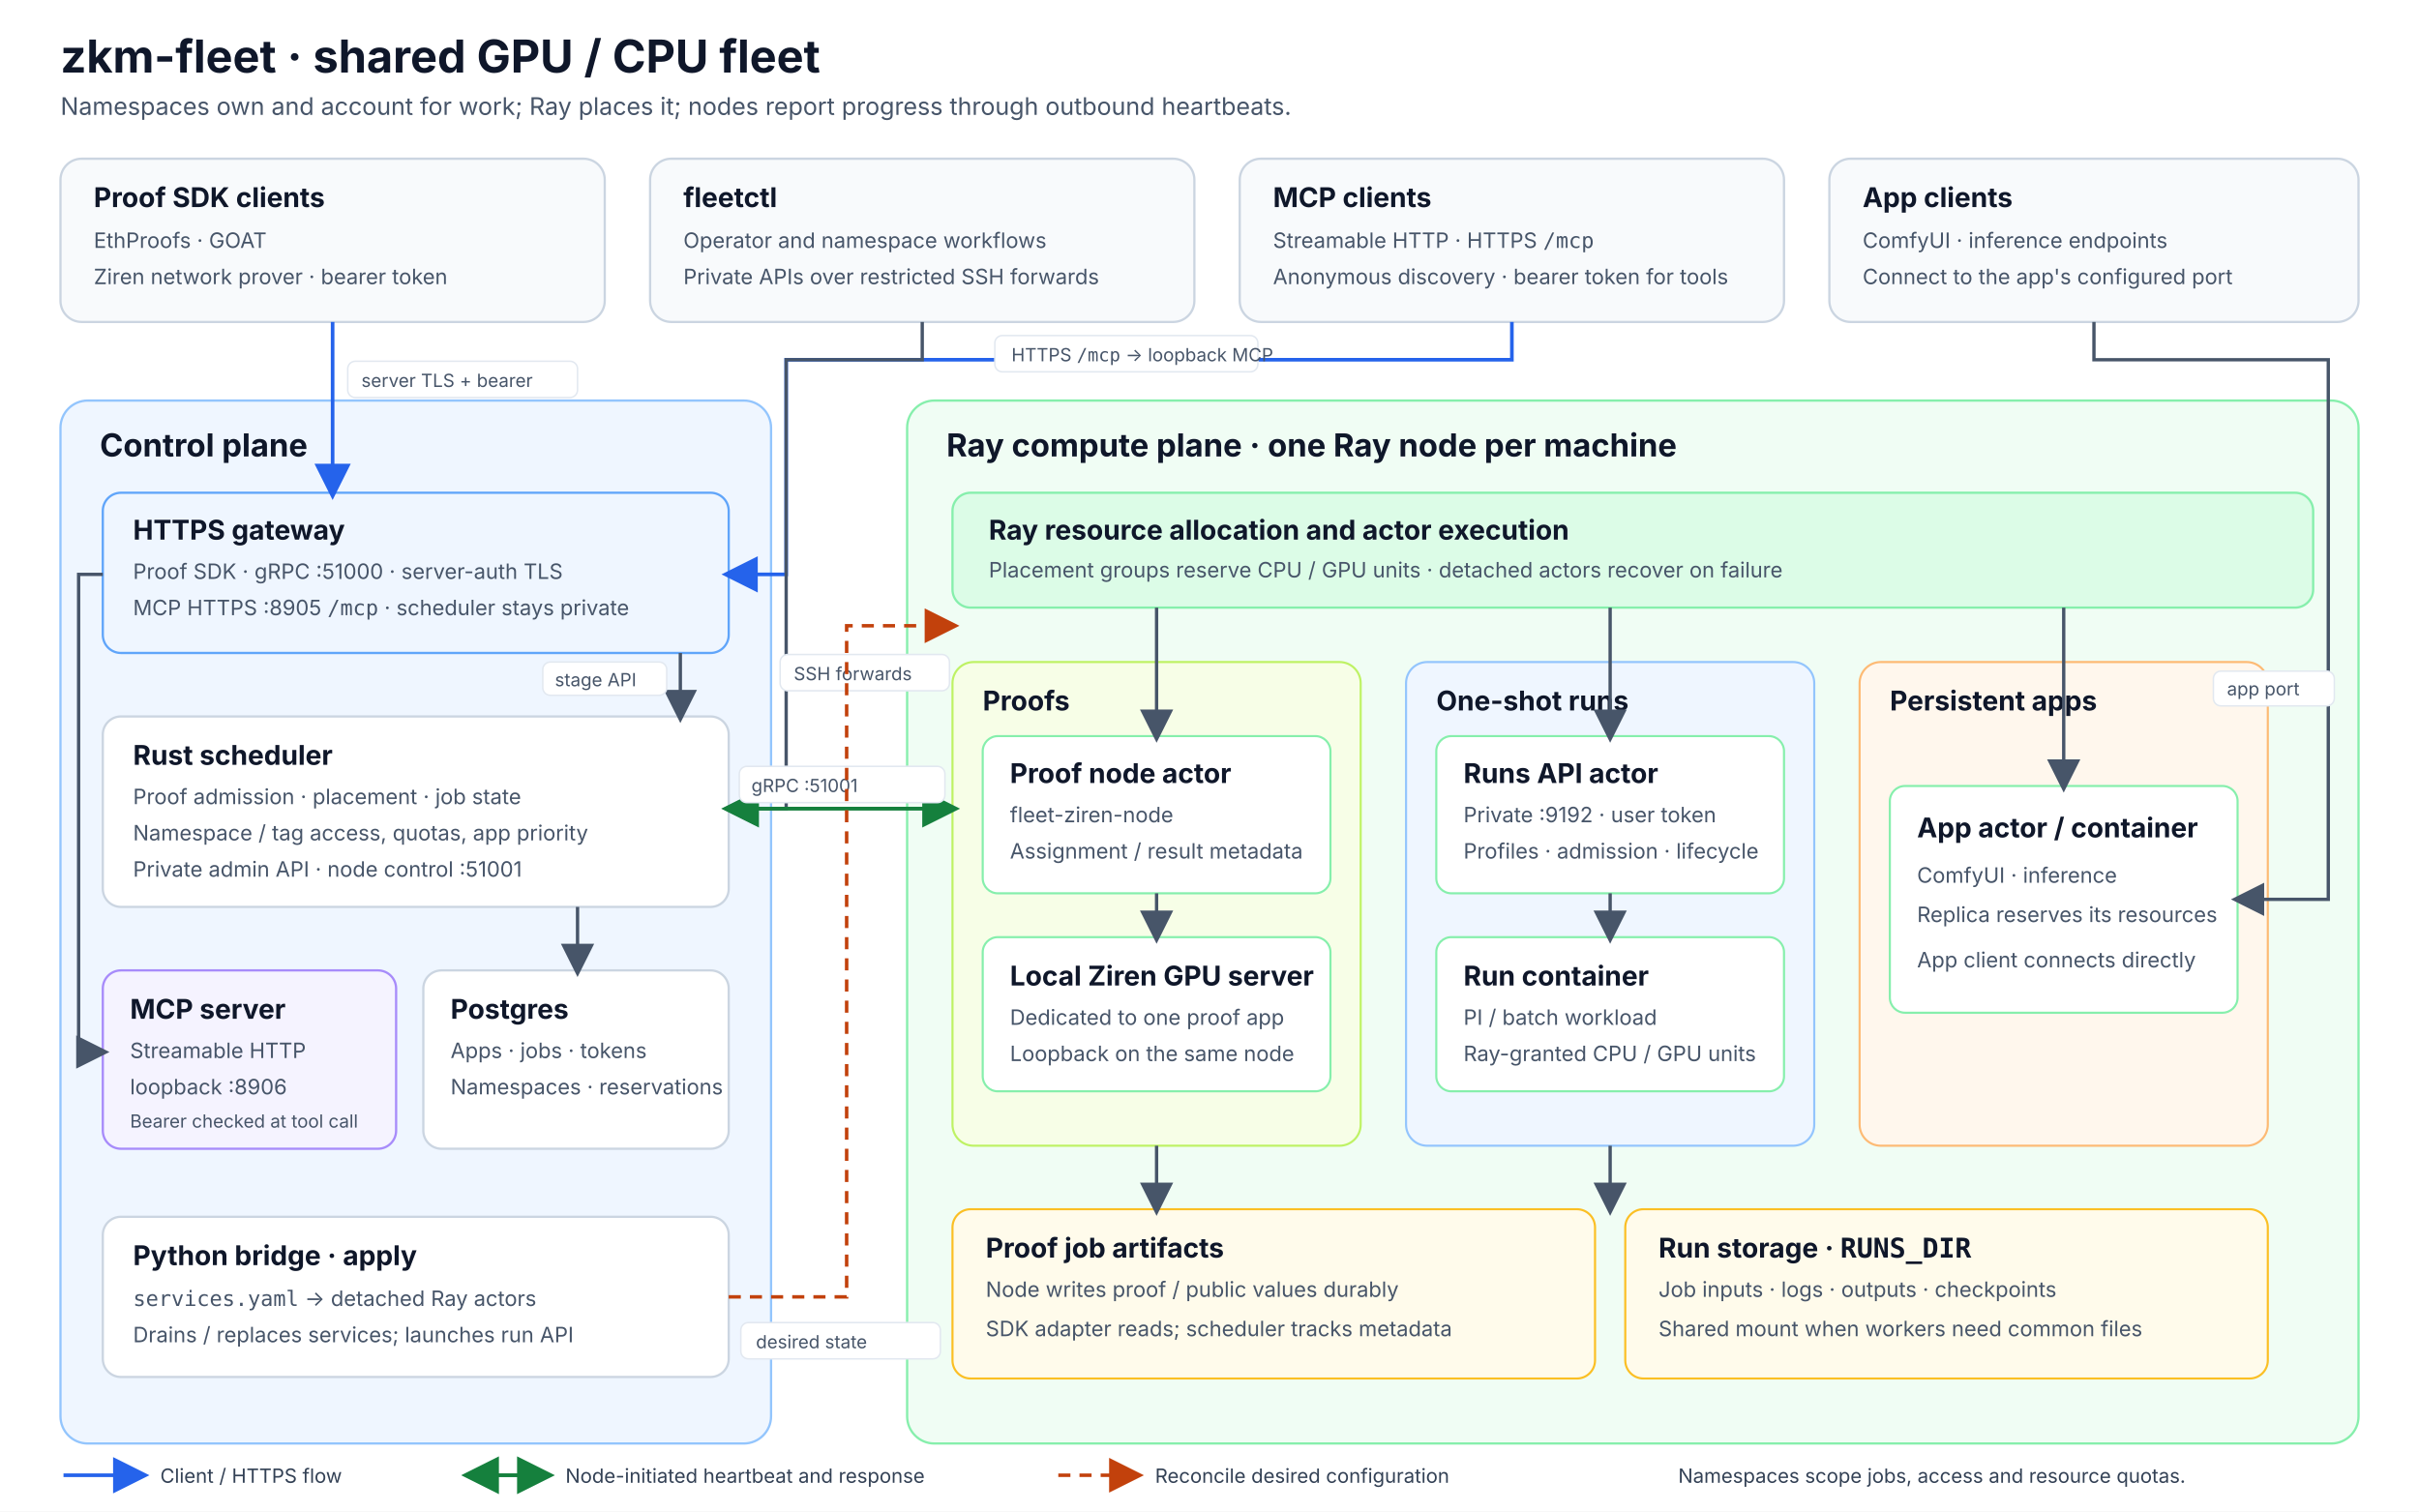
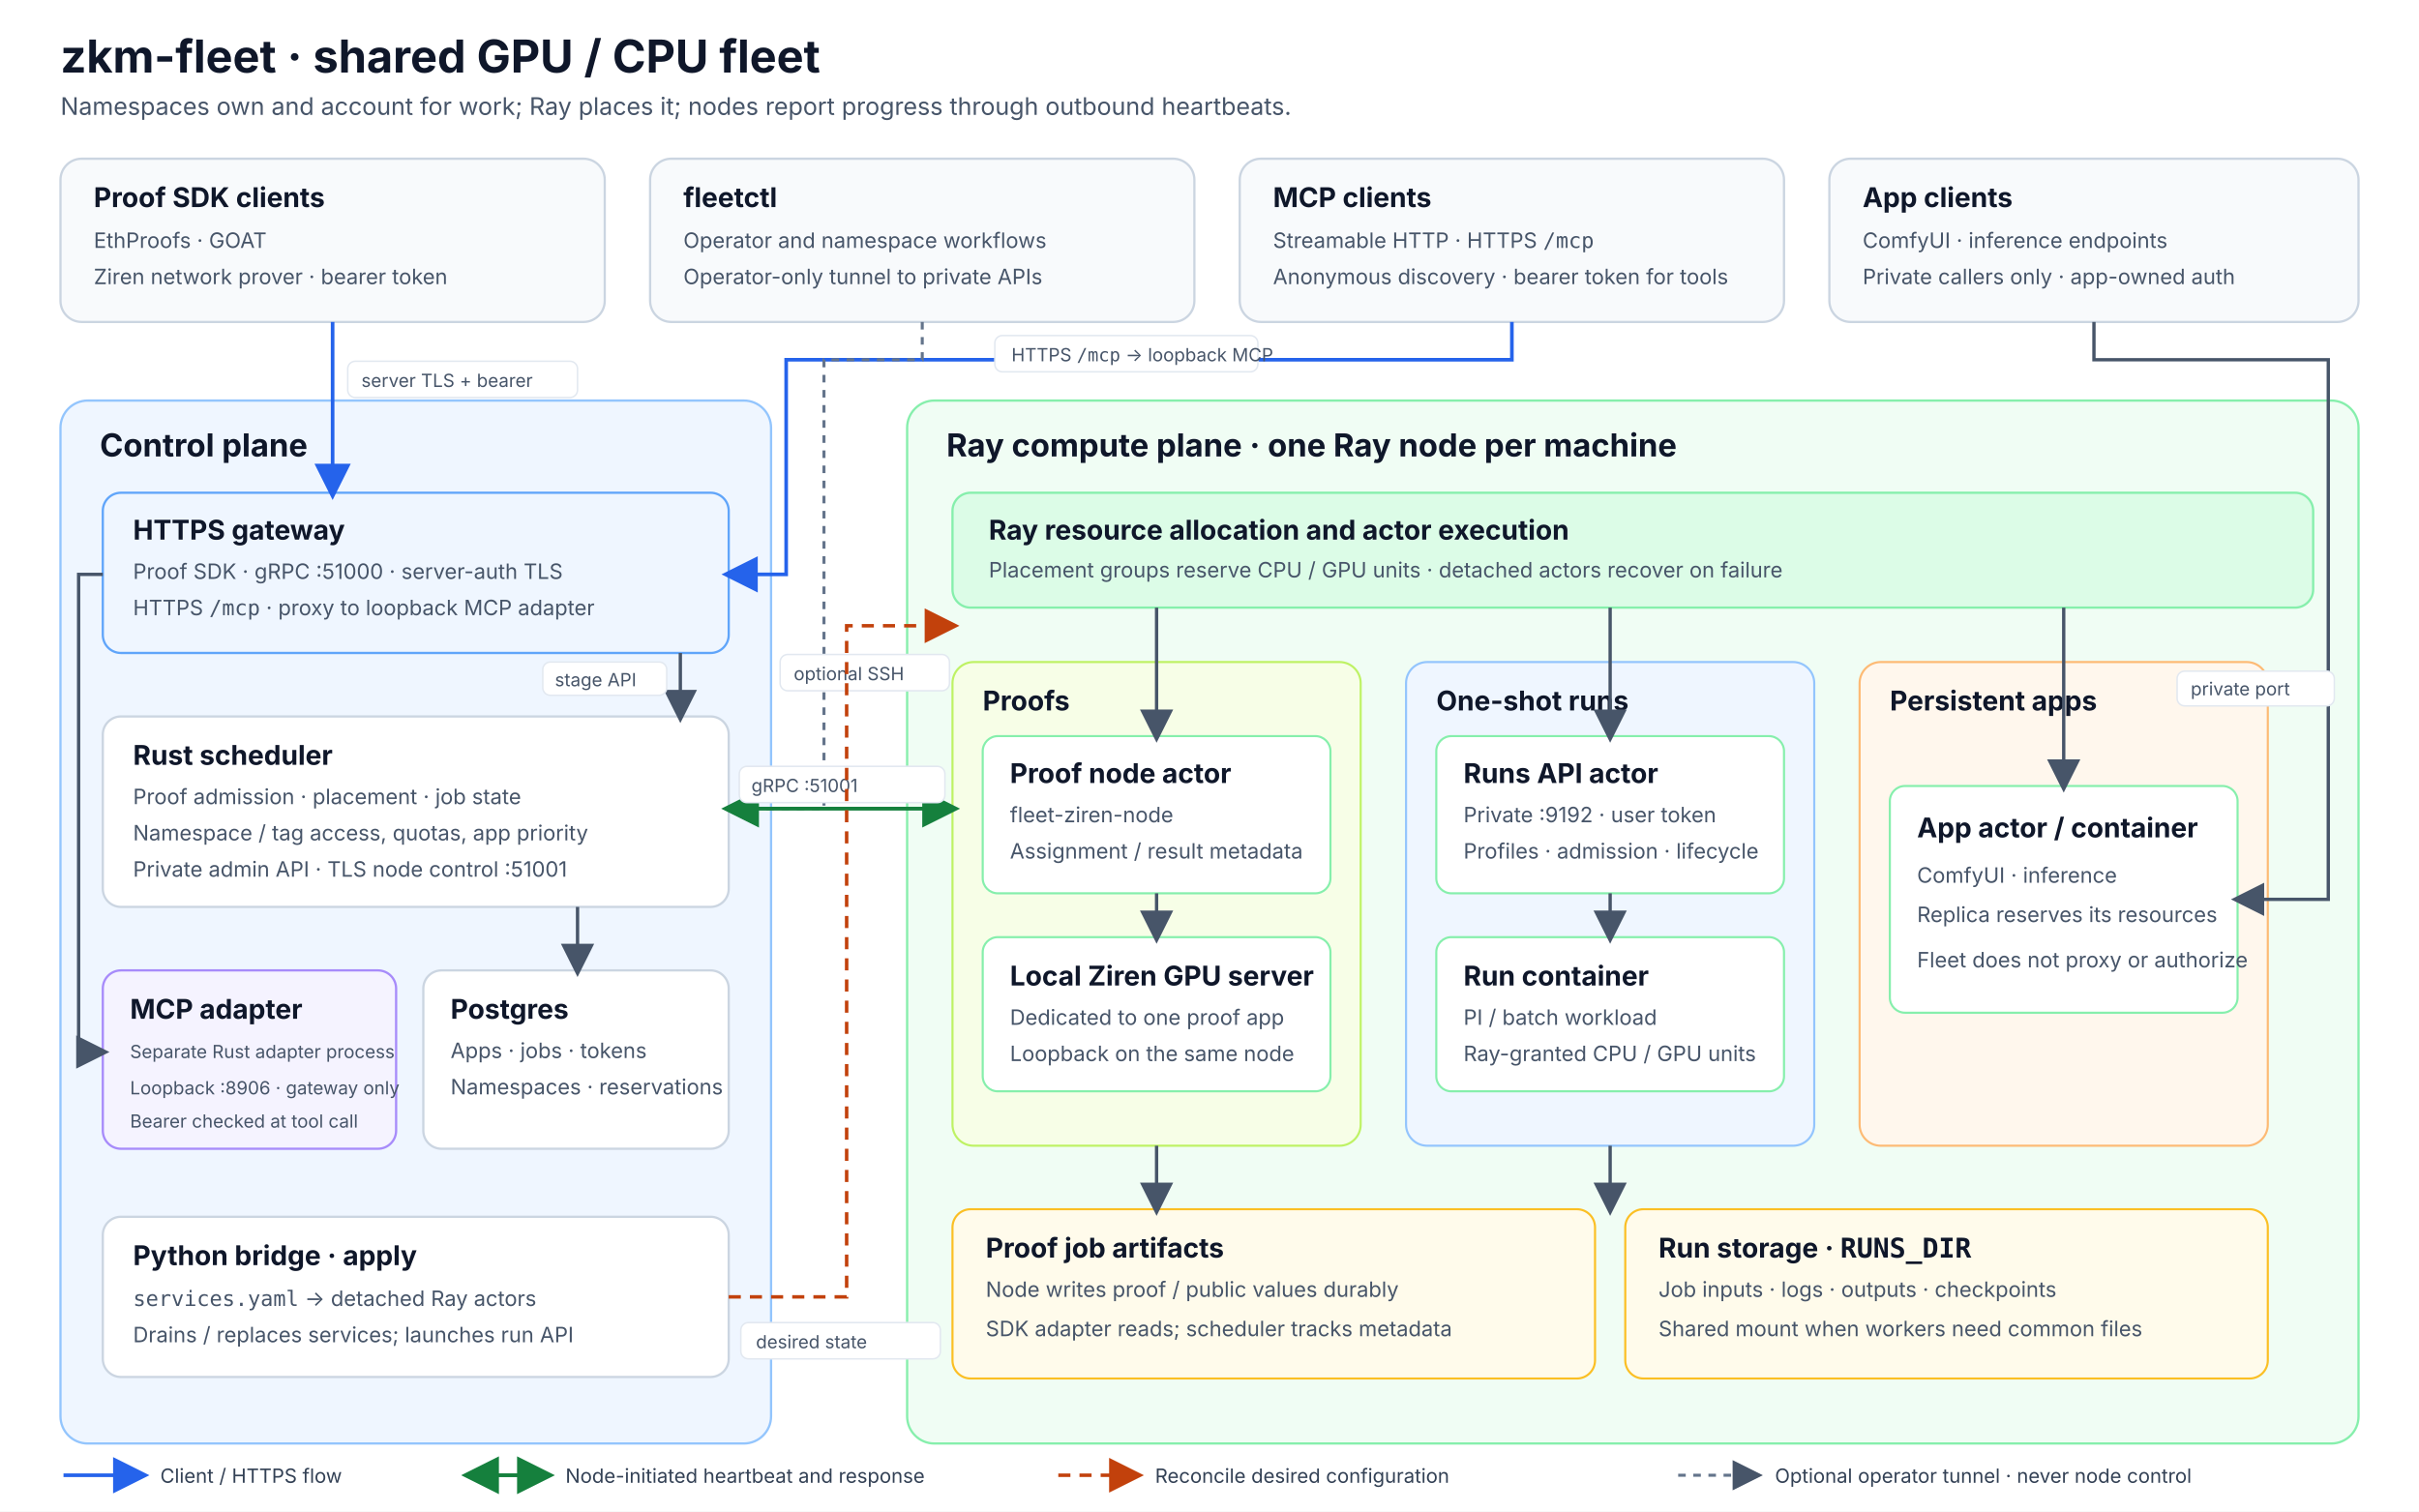
<svg xmlns="http://www.w3.org/2000/svg" width="1600" height="1000" viewBox="0 0 1600 1000" role="img" aria-labelledby="title desc">
  <defs>
    <marker id="arrow" markerWidth="10" markerHeight="10" refX="8" refY="5" orient="auto">
      <path d="M0 0L10 5L0 10Z" fill="#475569" />
    </marker>
    <marker id="arrowStart" markerWidth="10" markerHeight="10" refX="2" refY="5" orient="auto">
      <path d="M10 0L0 5L10 10Z" fill="#15803d" />
    </marker>
    <marker id="arrowGreen" markerWidth="10" markerHeight="10" refX="8" refY="5" orient="auto">
      <path d="M0 0L10 5L0 10Z" fill="#15803d" />
    </marker>
    <marker id="arrowBlue" markerWidth="10" markerHeight="10" refX="8" refY="5" orient="auto">
      <path d="M0 0L10 5L0 10Z" fill="#2563eb" />
    </marker>
    <marker id="arrowOrange" markerWidth="10" markerHeight="10" refX="8" refY="5" orient="auto">
      <path d="M0 0L10 5L0 10Z" fill="#c2410c" />
    </marker>
  </defs>
  <style>
    text{font-family:Inter,Arial,Helvetica,sans-serif;fill:#0f172a}
    .title{font-size:30px;font-weight:750}
    .subtitle{font-size:16px;fill:#475569}
    .panel-title{font-size:21px;font-weight:700}
    .name{font-size:18px;font-weight:700}
    .detail{font-size:14px;fill:#475569}
    .small{font-size:12px;fill:#475569}
    .client{fill:#f8fafc;stroke:#cbd5e1;stroke-width:1.5}
    .control{fill:#eff6ff;stroke:#93c5fd;stroke-width:1.5}
    .compute{fill:#f0fdf4;stroke:#86efac;stroke-width:1.5}
    .component{fill:#fff;stroke:#cbd5e1;stroke-width:1.5}
    .gateway{fill:#eff6ff;stroke:#60a5fa;stroke-width:1.5}
    .mcp{fill:#f5f3ff;stroke:#a78bfa;stroke-width:1.5}
    .work{fill:#fff;stroke:#86efac;stroke-width:1.4}
    .storage{fill:#fffbeb;stroke:#fbbf24;stroke-width:1.4}
    .line{fill:none;stroke:#475569;stroke-width:2.2;marker-end:url(#arrow)}
    .https{fill:none;stroke:#2563eb;stroke-width:2.4;marker-end:url(#arrowBlue)}
    .heartbeat{fill:none;stroke:#15803d;stroke-width:2.5;marker-start:url(#arrowStart);marker-end:url(#arrowGreen)}
    .config{fill:none;stroke:#c2410c;stroke-width:2.3;stroke-dasharray:8 6;marker-end:url(#arrowOrange)}
+     .private{fill:none;stroke:#64748b;stroke-width:2;stroke-dasharray:5 5;marker-end:url(#arrow)}
    .label-bg{fill:#fff;stroke:#e2e8f0;stroke-width:1}
    .legend{font-size:13px;fill:#334155}
  </style>
  <rect width="1600" height="1000" fill="#fff" />
  <text x="40" y="48" class="title">zkm-fleet · shared GPU / CPU fleet</text>
  <text x="40" y="76" class="subtitle">Namespaces own and account for work; Ray places it; nodes report progress through outbound heartbeats.</text>
  <g>
    <rect x="40" y="105" width="360" height="108" rx="14" class="client" />
    <text x="62" y="137" class="name">Proof SDK clients</text>
    <text x="62" y="164" class="detail">EthProofs · GOAT</text>
    <text x="62" y="188" class="detail">Ziren network prover · bearer token</text>
    <rect x="430" y="105" width="360" height="108" rx="14" class="client" />
    <text x="452" y="137" class="name">fleetctl</text>
    <text x="452" y="164" class="detail">Operator and namespace workflows</text>
-     <text x="452" y="188" class="detail">Private APIs over restricted SSH forwards</text>
+     <text x="452" y="188" class="detail">Operator-only tunnel to private APIs</text>
    <rect x="820" y="105" width="360" height="108" rx="14" class="client" />
    <text x="842" y="137" class="name">MCP clients</text>
    <text x="842" y="164" class="detail">Streamable HTTP · HTTPS <tspan font-family="monospace">/mcp</tspan>
    </text>
    <text x="842" y="188" class="detail">Anonymous discovery · bearer token for tools</text>
    <rect x="1210" y="105" width="350" height="108" rx="14" class="client" />
    <text x="1232" y="137" class="name">App clients</text>
    <text x="1232" y="164" class="detail">ComfyUI · inference endpoints</text>
-     <text x="1232" y="188" class="detail">Connect to the app's configured port</text>
+     <text x="1232" y="188" class="detail">Private callers only · app-owned auth</text>
  </g>
  <rect x="40" y="265" width="470" height="690" rx="18" class="control" />
  <text x="66" y="302" class="panel-title">Control plane</text>
  <rect x="68" y="326" width="414" height="106" rx="12" class="gateway" />
  <text x="88" y="357" class="name">HTTPS gateway</text>
  <text x="88" y="383" class="detail">Proof SDK · gRPC :51000 · server-auth TLS</text>
-   <text x="88" y="407" class="detail">MCP HTTPS :8905 <tspan font-family="monospace">/mcp</tspan> · scheduler stays private</text>
+   <text x="88" y="407" class="detail">HTTPS <tspan font-family="monospace">/mcp</tspan> · proxy to loopback MCP adapter</text>
  <rect x="68" y="474" width="414" height="126" rx="12" class="component" />
  <text x="88" y="506" class="name">Rust scheduler</text>
  <text x="88" y="532" class="detail">Proof admission · placement · job state</text>
  <text x="88" y="556" class="detail">Namespace / tag access, quotas, app priority</text>
-   <text x="88" y="580" class="detail">Private admin API · node control :51001</text>
+   <text x="88" y="580" class="detail">Private admin API · TLS node control :51001</text>
  <rect x="68" y="642" width="194" height="118" rx="12" class="mcp" />
-   <text x="86" y="674" class="name">MCP server</text>
-   <text x="86" y="700" class="detail">Streamable HTTP</text>
-   <text x="86" y="724" class="detail">loopback :8906</text>
+   <text x="86" y="674" class="name">MCP adapter</text>
+   <text x="86" y="700" class="small">Separate Rust adapter process</text>
+   <text x="86" y="724" class="small">Loopback :8906 · gateway only</text>
  <text x="86" y="746" class="small">Bearer checked at tool call</text>
  <rect x="280" y="642" width="202" height="118" rx="12" class="component" />
  <text x="298" y="674" class="name">Postgres</text>
  <text x="298" y="700" class="detail">Apps · jobs · tokens</text>
  <text x="298" y="724" class="detail">Namespaces · reservations</text>
  <rect x="68" y="805" width="414" height="106" rx="12" class="component" />
  <text x="88" y="837" class="name">Python bridge · apply</text>
  <text x="88" y="864" class="detail">
    <tspan font-family="monospace">services.yaml</tspan> → detached Ray actors</text>
  <text x="88" y="888" class="detail">Drains / replaces services; launches run API</text>
  <rect x="600" y="265" width="960" height="690" rx="18" class="compute" />
  <text x="626" y="302" class="panel-title">Ray compute plane · one Ray node per machine</text>
  <rect x="630" y="326" width="900" height="76" rx="12" fill="#dcfce7" stroke="#86efac" stroke-width="1.5" />
  <text x="654" y="357" class="name">Ray resource allocation and actor execution</text>
  <text x="654" y="382" class="detail">Placement groups reserve CPU / GPU units · detached actors recover on failure</text>
  <rect x="630" y="438" width="270" height="320" rx="14" fill="#f7fee7" stroke="#bef264" stroke-width="1.4" />
  <text x="650" y="470" class="name">Proofs</text>
  <rect x="650" y="487" width="230" height="104" rx="10" class="work" />
  <text x="668" y="518" class="name">Proof node actor</text>
  <text x="668" y="544" class="detail">fleet-ziren-node</text>
  <text x="668" y="568" class="detail">Assignment / result metadata</text>
  <rect x="650" y="620" width="230" height="102" rx="10" class="work" />
  <text x="668" y="652" class="name">Local Ziren GPU server</text>
  <text x="668" y="678" class="detail">Dedicated to one proof app</text>
  <text x="668" y="702" class="detail">Loopback on the same node</text>
  <rect x="930" y="438" width="270" height="320" rx="14" fill="#eff6ff" stroke="#93c5fd" stroke-width="1.4" />
  <text x="950" y="470" class="name">One-shot runs</text>
  <rect x="950" y="487" width="230" height="104" rx="10" class="work" />
  <text x="968" y="518" class="name">Runs API actor</text>
  <text x="968" y="544" class="detail">Private :9192 · user token</text>
  <text x="968" y="568" class="detail">Profiles · admission · lifecycle</text>
  <rect x="950" y="620" width="230" height="102" rx="10" class="work" />
  <text x="968" y="652" class="name">Run container</text>
  <text x="968" y="678" class="detail">PI / batch workload</text>
  <text x="968" y="702" class="detail">Ray-granted CPU / GPU units</text>
  <rect x="1230" y="438" width="270" height="320" rx="14" fill="#fff7ed" stroke="#fdba74" stroke-width="1.4" />
  <text x="1250" y="470" class="name">Persistent apps</text>
  <rect x="1250" y="520" width="230" height="150" rx="10" class="work" />
  <text x="1268" y="554" class="name">App actor / container</text>
  <text x="1268" y="584" class="detail">ComfyUI · inference</text>
  <text x="1268" y="610" class="detail">Replica reserves its resources</text>
-   <text x="1268" y="640" class="detail">App client connects directly</text>
+   <text x="1268" y="640" class="detail">Fleet does not proxy or authorize</text>
  <rect x="630" y="800" width="425" height="112" rx="12" class="storage" />
  <text x="652" y="832" class="name">Proof job artifacts</text>
  <text x="652" y="858" class="detail">Node writes proof / public values durably</text>
  <text x="652" y="884" class="detail">SDK adapter reads; scheduler tracks metadata</text>
  <rect x="1075" y="800" width="425" height="112" rx="12" class="storage" />
  <text x="1097" y="832" class="name">Run storage · <tspan font-family="monospace">RUNS_DIR</tspan>
  </text>
  <text x="1097" y="858" class="detail">Job inputs · logs · outputs · checkpoints</text>
  <text x="1097" y="884" class="detail">Shared mount when workers need common files</text>
  <path d="M220 213V326" class="https" />
  <rect x="230" y="239" width="152" height="24" rx="5" class="label-bg" />
  <text x="239" y="256" class="small">server TLS + bearer</text>
  <path d="M1000 213V238H520V380H482" class="https" />
  <rect x="658" y="222" width="174" height="24" rx="5" class="label-bg" />
  <text x="669" y="239" class="small">HTTPS <tspan font-family="monospace">/mcp</tspan> → loopback MCP</text>
  <path d="M68 380H52V696H68" class="line" />
  <path d="M1385 213V238H1540V595H1480" class="line" />
-   <rect x="1464" y="444" width="80" height="23" rx="5" class="label-bg" />
-   <text x="1473" y="460" class="small">app port</text>
-   <path d="M610 213V238H520V535H482" class="line" />
+   <rect x="1440" y="444" width="104" height="23" rx="5" class="label-bg" />
+   <text x="1449" y="460" class="small">private port</text>
+   <path d="M610 213V238H545V535H482" class="private" />
  <rect x="516" y="433" width="112" height="24" rx="5" class="label-bg" />
-   <text x="525" y="450" class="small">SSH forwards</text>
+   <text x="525" y="450" class="small">optional SSH</text>
  <path d="M482 535H630" class="heartbeat" />
  <rect x="489" y="507" width="136" height="24" rx="5" class="label-bg" />
  <text x="497" y="524" class="small">gRPC :51001</text>
  <path d="M765 402V487" class="line" />
  <path d="M1065 402V487" class="line" />
  <path d="M1365 402V520" class="line" />
  <path d="M765 591V620" class="line" />
  <path d="M1065 591V620" class="line" />
  <path d="M765 758V800" class="line" />
  <path d="M1065 758V800" class="line" />
  <path d="M450 432V474" class="line" />
  <rect x="359" y="438" width="82" height="22" rx="5" class="label-bg" />
  <text x="367" y="454" class="small">stage API</text>
  <path d="M382 600V642" class="line" />
  <path d="M482 858H560V414H630" class="config" />
  <rect x="490" y="875" width="132" height="24" rx="5" class="label-bg" />
  <text x="500" y="892" class="small">desired state</text>
  <path d="M42 976H94" class="https" />
  <text x="106" y="981" class="legend">Client / HTTPS flow</text>
  <path d="M310 976H362" class="heartbeat" />
  <text x="374" y="981" class="legend">Node-initiated heartbeat and response</text>
  <path d="M700 976H752" class="config" />
  <text x="764" y="981" class="legend">Reconcile desired configuration</text>
-   <text x="1110" y="981" class="legend">Namespaces scope jobs, access and resource quotas.</text>
+   <path d="M1110 976H1162" class="private" />
+   <text x="1174" y="981" class="legend">Optional operator tunnel · never node control</text>
</svg>
